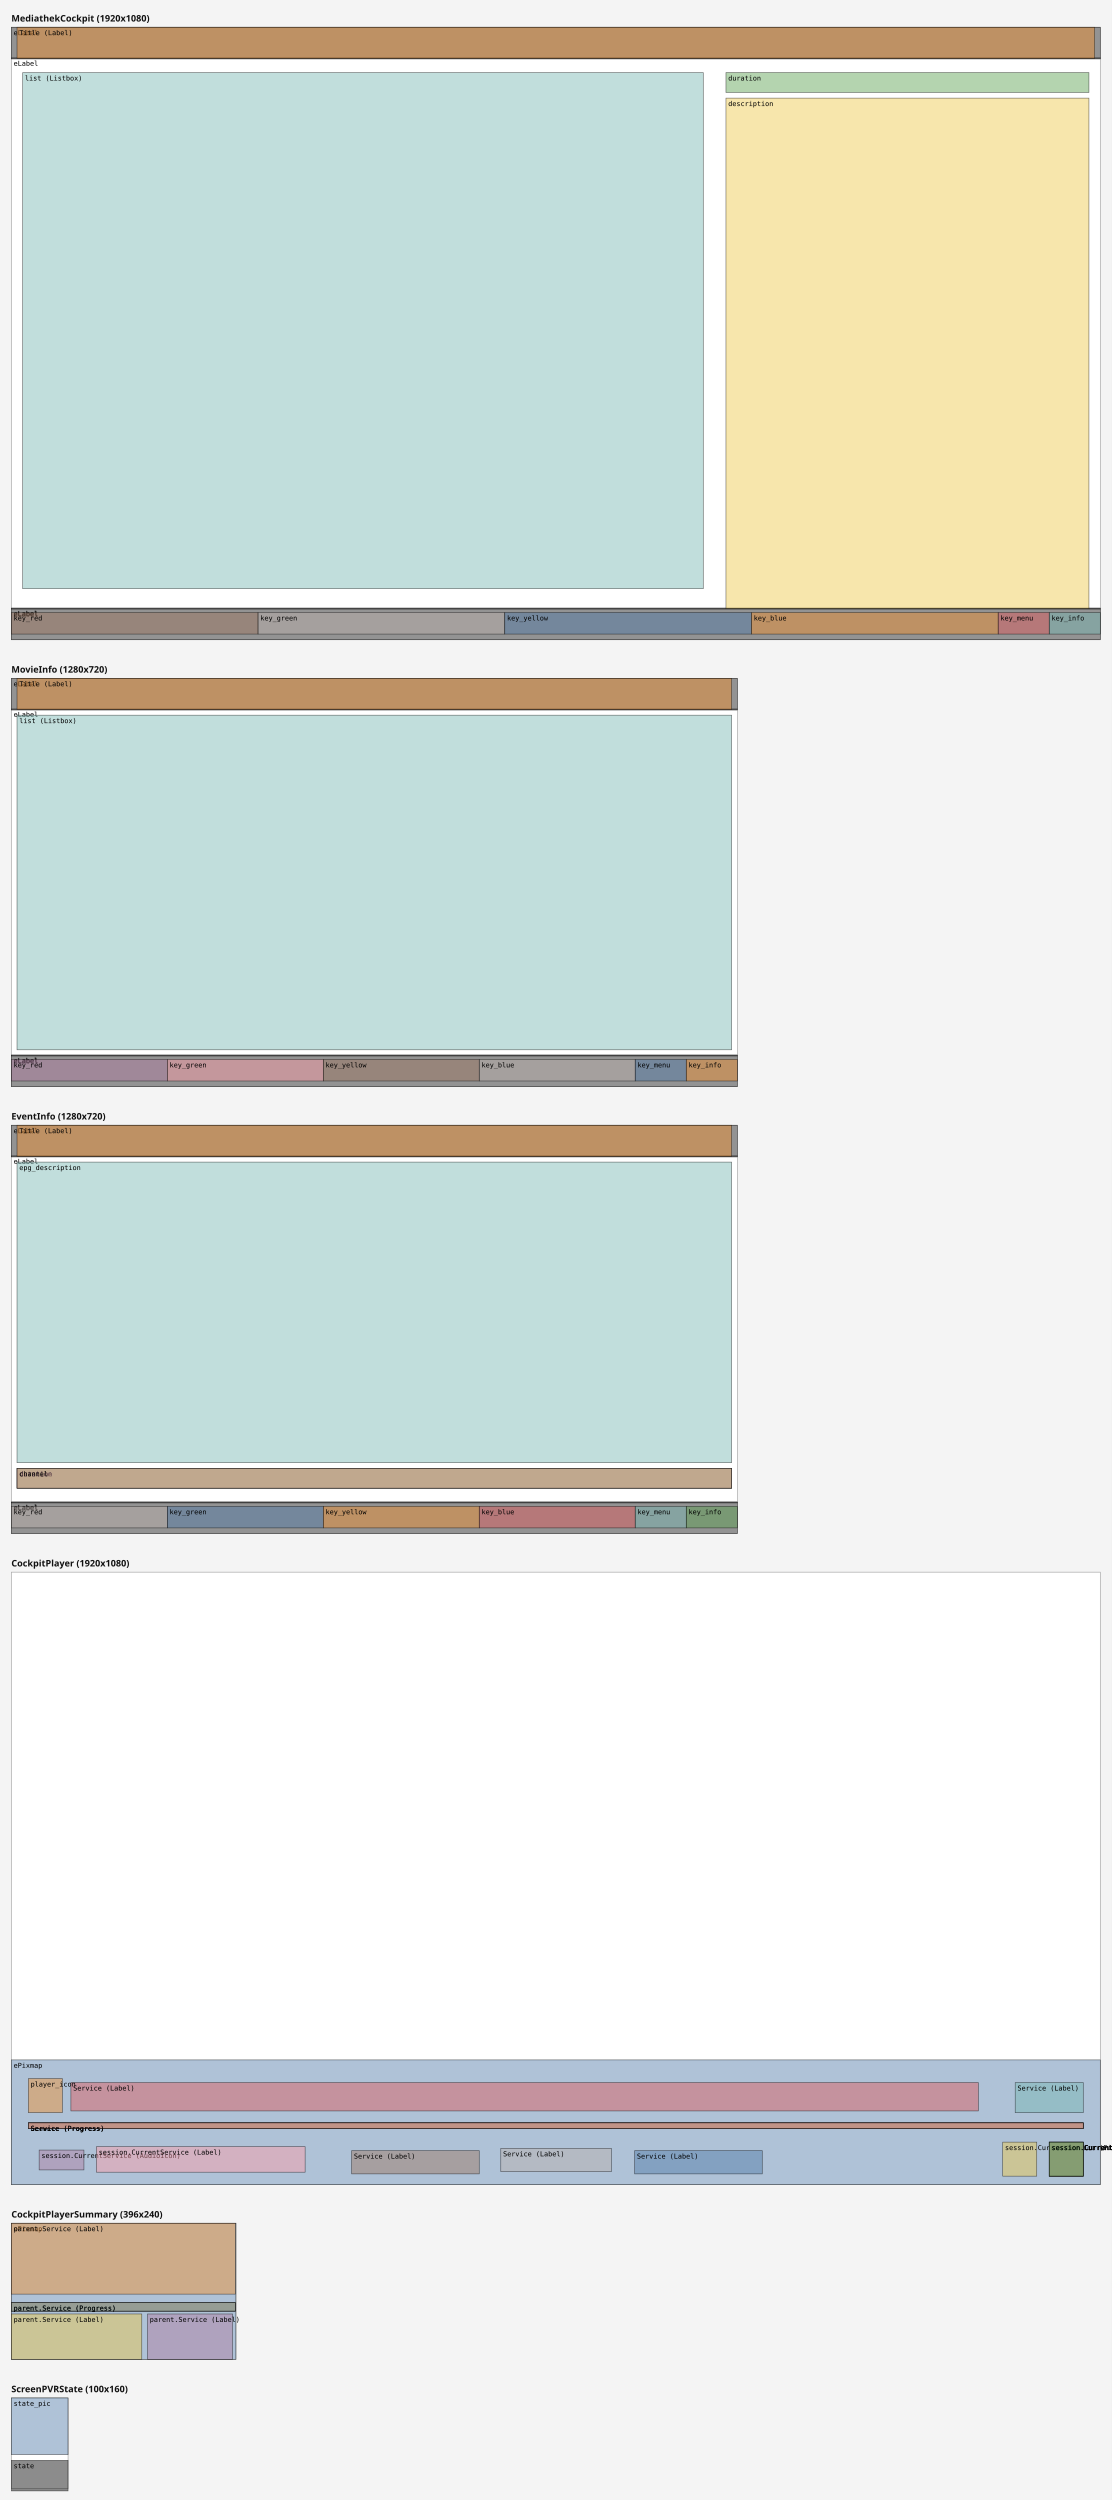
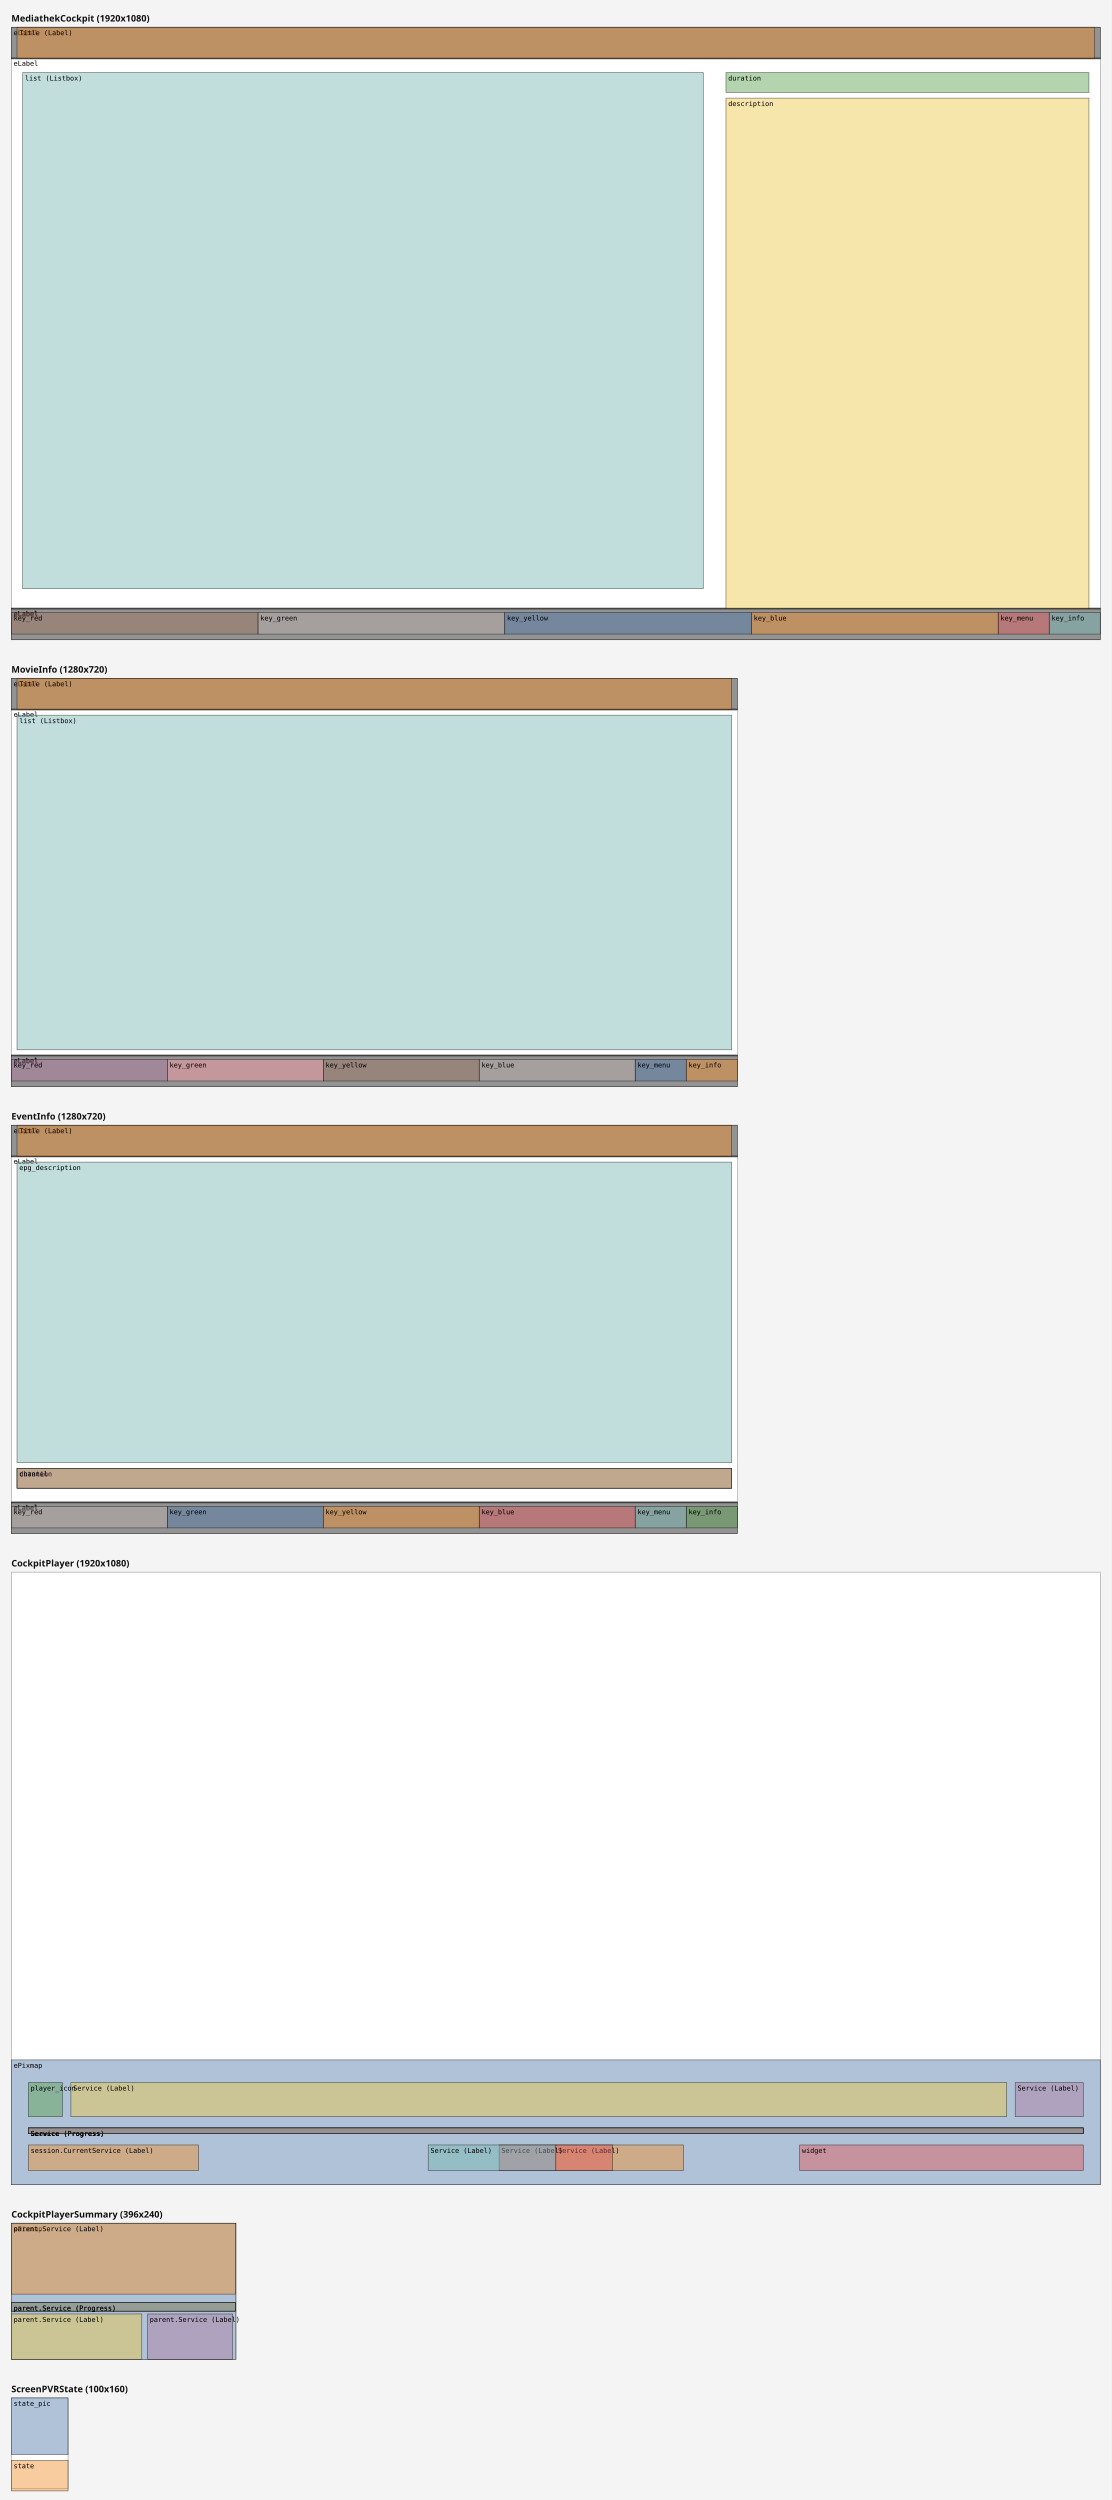
<svg xmlns="http://www.w3.org/2000/svg" width="1960" height="4408" viewBox="0 0 1960 4408">
  <rect x="0" y="0" width="1960" height="4408" fill="#f4f4f4" />
  <text x="20" y="38" font-family="sans-serif" font-size="16" font-weight="bold" fill="#111111">MediathekCockpit (1920x1080)</text>
  <g data-screen="0" transform="translate(20,48)">
    <rect x="0" y="0" width="1920" height="1080" fill="#ffffff" stroke="#999999" stroke-width="1" />
    <g>
      <rect data-ref="0:0" x="0" y="0" width="1920" height="55" fill="#101010" fill-opacity="0.45" stroke="#000000" stroke-opacity="0.6" stroke-width="1" />
      <text x="4" y="14" font-family="monospace" font-size="12" fill="#000000">eLabel</text>
    </g>
    <g>
      <rect data-ref="0:2" x="0" y="54" width="1920" height="2" fill="#404040" fill-opacity="0.45" stroke="#000000" stroke-opacity="0.6" stroke-width="1" />
      <text x="4" y="68" font-family="monospace" font-size="12" fill="#000000">eLabel</text>
    </g>
    <g>
      <rect data-ref="0:3" x="20" y="80" width="1200" height="910" fill="#76b7b2" fill-opacity="0.45" stroke="#000000" stroke-opacity="0.6" stroke-width="1" />
      <text x="24" y="94" font-family="monospace" font-size="12" fill="#000000">list (Listbox)</text>
    </g>
    <g>
      <rect data-ref="0:6" x="0" y="1024" width="1920" height="2" fill="#404040" fill-opacity="0.45" stroke="#000000" stroke-opacity="0.6" stroke-width="1" />
      <text x="4" y="1038" font-family="monospace" font-size="12" fill="#000000">eLabel</text>
    </g>
    <g>
      <rect data-ref="0:7" x="0" y="1025" width="1920" height="55" fill="#101010" fill-opacity="0.45" stroke="#000000" stroke-opacity="0.6" stroke-width="1" />
      <text x="4" y="1039" font-family="monospace" font-size="12" fill="#000000">eLabel</text>
    </g>
    <g>
      <rect data-ref="0:1" x="10" y="0" width="1900" height="55" fill="#f28e2b" fill-opacity="0.45" stroke="#000000" stroke-opacity="0.6" stroke-width="1" />
      <text x="14" y="14" font-family="monospace" font-size="12" fill="#000000">Title (Label)</text>
    </g>
    <g>
      <rect data-ref="0:4" x="1260" y="80" width="640" height="35" fill="#59a14f" fill-opacity="0.45" stroke="#000000" stroke-opacity="0.6" stroke-width="1" />
      <text x="1264" y="94" font-family="monospace" font-size="12" fill="#000000">duration</text>
    </g>
    <g>
      <rect data-ref="0:5" x="1260" y="125" width="640" height="900" fill="#edc948" fill-opacity="0.45" stroke="#000000" stroke-opacity="0.6" stroke-width="1" />
      <text x="1264" y="139" font-family="monospace" font-size="12" fill="#000000">description</text>
    </g>
    <g>
      <rect data-ref="0:8" x="0" y="1032" width="435" height="38" fill="#9c755f" fill-opacity="0.45" stroke="#000000" stroke-opacity="0.6" stroke-width="1" />
      <text x="4" y="1046" font-family="monospace" font-size="12" fill="#000000">key_red</text>
    </g>
    <g>
      <rect data-ref="0:9" x="435" y="1032" width="435" height="38" fill="#bab0ac" fill-opacity="0.45" stroke="#000000" stroke-opacity="0.6" stroke-width="1" />
      <text x="439" y="1046" font-family="monospace" font-size="12" fill="#000000">key_green</text>
    </g>
    <g>
      <rect data-ref="0:10" x="870" y="1032" width="435" height="38" fill="#4e79a7" fill-opacity="0.45" stroke="#000000" stroke-opacity="0.6" stroke-width="1" />
      <text x="874" y="1046" font-family="monospace" font-size="12" fill="#000000">key_yellow</text>
    </g>
    <g>
      <rect data-ref="0:11" x="1305" y="1032" width="435" height="38" fill="#f28e2b" fill-opacity="0.45" stroke="#000000" stroke-opacity="0.6" stroke-width="1" />
      <text x="1309" y="1046" font-family="monospace" font-size="12" fill="#000000">key_blue</text>
    </g>
    <g>
      <rect data-ref="0:12" x="1740" y="1032" width="90" height="38" fill="#e15759" fill-opacity="0.45" stroke="#000000" stroke-opacity="0.6" stroke-width="1" />
      <text x="1744" y="1046" font-family="monospace" font-size="12" fill="#000000">key_menu</text>
    </g>
    <g>
      <rect data-ref="0:13" x="1830" y="1032" width="90" height="38" fill="#76b7b2" fill-opacity="0.45" stroke="#000000" stroke-opacity="0.6" stroke-width="1" />
      <text x="1834" y="1046" font-family="monospace" font-size="12" fill="#000000">key_info</text>
    </g>
  </g>
  <text x="20" y="1186" font-family="sans-serif" font-size="16" font-weight="bold" fill="#111111">MovieInfo (1280x720)</text>
  <g data-screen="1" transform="translate(20,1196)">
    <rect x="0" y="0" width="1280" height="720" fill="#ffffff" stroke="#999999" stroke-width="1" />
    <g>
      <rect data-ref="1:0" x="0" y="0" width="1280" height="55" fill="#101010" fill-opacity="0.45" stroke="#000000" stroke-opacity="0.6" stroke-width="1" />
      <text x="4" y="14" font-family="monospace" font-size="12" fill="#000000">eLabel</text>
    </g>
    <g>
      <rect data-ref="1:2" x="0" y="54" width="1280" height="2" fill="#404040" fill-opacity="0.45" stroke="#000000" stroke-opacity="0.6" stroke-width="1" />
      <text x="4" y="68" font-family="monospace" font-size="12" fill="#000000">eLabel</text>
    </g>
    <g>
      <rect data-ref="1:3" x="10" y="65" width="1260" height="590" fill="#76b7b2" fill-opacity="0.45" stroke="#000000" stroke-opacity="0.6" stroke-width="1" />
      <text x="14" y="79" font-family="monospace" font-size="12" fill="#000000">list (Listbox)</text>
    </g>
    <g>
      <rect data-ref="1:4" x="0" y="664" width="1280" height="2" fill="#404040" fill-opacity="0.45" stroke="#000000" stroke-opacity="0.6" stroke-width="1" />
      <text x="4" y="678" font-family="monospace" font-size="12" fill="#000000">eLabel</text>
    </g>
    <g>
      <rect data-ref="1:5" x="0" y="665" width="1280" height="55" fill="#101010" fill-opacity="0.45" stroke="#000000" stroke-opacity="0.6" stroke-width="1" />
      <text x="4" y="679" font-family="monospace" font-size="12" fill="#000000">eLabel</text>
    </g>
    <g>
      <rect data-ref="1:1" x="10" y="0" width="1260" height="55" fill="#f28e2b" fill-opacity="0.45" stroke="#000000" stroke-opacity="0.6" stroke-width="1" />
      <text x="14" y="14" font-family="monospace" font-size="12" fill="#000000">Title (Label)</text>
    </g>
    <g>
      <rect data-ref="1:6" x="0" y="672" width="275" height="38" fill="#b07aa1" fill-opacity="0.45" stroke="#000000" stroke-opacity="0.6" stroke-width="1" />
      <text x="4" y="686" font-family="monospace" font-size="12" fill="#000000">key_red</text>
    </g>
    <g>
      <rect data-ref="1:7" x="275" y="672" width="275" height="38" fill="#ff9da7" fill-opacity="0.45" stroke="#000000" stroke-opacity="0.6" stroke-width="1" />
      <text x="279" y="686" font-family="monospace" font-size="12" fill="#000000">key_green</text>
    </g>
    <g>
      <rect data-ref="1:8" x="550" y="672" width="275" height="38" fill="#9c755f" fill-opacity="0.45" stroke="#000000" stroke-opacity="0.6" stroke-width="1" />
      <text x="554" y="686" font-family="monospace" font-size="12" fill="#000000">key_yellow</text>
    </g>
    <g>
      <rect data-ref="1:9" x="825" y="672" width="275" height="38" fill="#bab0ac" fill-opacity="0.45" stroke="#000000" stroke-opacity="0.6" stroke-width="1" />
      <text x="829" y="686" font-family="monospace" font-size="12" fill="#000000">key_blue</text>
    </g>
    <g>
      <rect data-ref="1:10" x="1100" y="672" width="90" height="38" fill="#4e79a7" fill-opacity="0.45" stroke="#000000" stroke-opacity="0.6" stroke-width="1" />
      <text x="1104" y="686" font-family="monospace" font-size="12" fill="#000000">key_menu</text>
    </g>
    <g>
      <rect data-ref="1:11" x="1190" y="672" width="90" height="38" fill="#f28e2b" fill-opacity="0.45" stroke="#000000" stroke-opacity="0.6" stroke-width="1" />
      <text x="1194" y="686" font-family="monospace" font-size="12" fill="#000000">key_info</text>
    </g>
  </g>
  <text x="20" y="1974" font-family="sans-serif" font-size="16" font-weight="bold" fill="#111111">EventInfo (1280x720)</text>
  <g data-screen="2" transform="translate(20,1984)">
    <rect x="0" y="0" width="1280" height="720" fill="#ffffff" stroke="#999999" stroke-width="1" />
    <g>
      <rect data-ref="2:0" x="0" y="0" width="1280" height="55" fill="#101010" fill-opacity="0.45" stroke="#000000" stroke-opacity="0.6" stroke-width="1" />
      <text x="4" y="14" font-family="monospace" font-size="12" fill="#000000">eLabel</text>
    </g>
    <g>
      <rect data-ref="2:2" x="0" y="54" width="1280" height="2" fill="#404040" fill-opacity="0.45" stroke="#000000" stroke-opacity="0.6" stroke-width="1" />
      <text x="4" y="68" font-family="monospace" font-size="12" fill="#000000">eLabel</text>
    </g>
    <g>
      <rect data-ref="2:3" x="10" y="65" width="1260" height="530" fill="#76b7b2" fill-opacity="0.45" stroke="#000000" stroke-opacity="0.6" stroke-width="1" />
      <text x="14" y="79" font-family="monospace" font-size="12" fill="#000000">epg_description</text>
    </g>
    <g>
      <rect data-ref="2:4" x="10" y="605" width="1260" height="35" fill="#59a14f" fill-opacity="0.45" stroke="#000000" stroke-opacity="0.6" stroke-width="1" />
      <text x="14" y="619" font-family="monospace" font-size="12" fill="#000000">datetime</text>
    </g>
    <g>
      <rect data-ref="2:5" x="10" y="605" width="1260" height="35" fill="#edc948" fill-opacity="0.45" stroke="#000000" stroke-opacity="0.6" stroke-width="1" />
      <text x="14" y="619" font-family="monospace" font-size="12" fill="#000000">duration</text>
    </g>
    <g>
      <rect data-ref="2:6" x="10" y="605" width="1260" height="35" fill="#b07aa1" fill-opacity="0.45" stroke="#000000" stroke-opacity="0.6" stroke-width="1" />
      <text x="14" y="619" font-family="monospace" font-size="12" fill="#000000">channel</text>
    </g>
    <g>
      <rect data-ref="2:7" x="0" y="664" width="1280" height="2" fill="#404040" fill-opacity="0.45" stroke="#000000" stroke-opacity="0.6" stroke-width="1" />
      <text x="4" y="678" font-family="monospace" font-size="12" fill="#000000">eLabel</text>
    </g>
    <g>
      <rect data-ref="2:8" x="0" y="665" width="1280" height="55" fill="#101010" fill-opacity="0.45" stroke="#000000" stroke-opacity="0.6" stroke-width="1" />
      <text x="4" y="679" font-family="monospace" font-size="12" fill="#000000">eLabel</text>
    </g>
    <g>
      <rect data-ref="2:1" x="10" y="0" width="1260" height="55" fill="#f28e2b" fill-opacity="0.45" stroke="#000000" stroke-opacity="0.6" stroke-width="1" />
      <text x="14" y="14" font-family="monospace" font-size="12" fill="#000000">Title (Label)</text>
    </g>
    <g>
      <rect data-ref="2:9" x="0" y="672" width="275" height="38" fill="#bab0ac" fill-opacity="0.45" stroke="#000000" stroke-opacity="0.6" stroke-width="1" />
      <text x="4" y="686" font-family="monospace" font-size="12" fill="#000000">key_red</text>
    </g>
    <g>
      <rect data-ref="2:10" x="275" y="672" width="275" height="38" fill="#4e79a7" fill-opacity="0.45" stroke="#000000" stroke-opacity="0.6" stroke-width="1" />
      <text x="279" y="686" font-family="monospace" font-size="12" fill="#000000">key_green</text>
    </g>
    <g>
      <rect data-ref="2:11" x="550" y="672" width="275" height="38" fill="#f28e2b" fill-opacity="0.45" stroke="#000000" stroke-opacity="0.6" stroke-width="1" />
      <text x="554" y="686" font-family="monospace" font-size="12" fill="#000000">key_yellow</text>
    </g>
    <g>
      <rect data-ref="2:12" x="825" y="672" width="275" height="38" fill="#e15759" fill-opacity="0.45" stroke="#000000" stroke-opacity="0.6" stroke-width="1" />
      <text x="829" y="686" font-family="monospace" font-size="12" fill="#000000">key_blue</text>
    </g>
    <g>
      <rect data-ref="2:13" x="1100" y="672" width="90" height="38" fill="#76b7b2" fill-opacity="0.45" stroke="#000000" stroke-opacity="0.6" stroke-width="1" />
      <text x="1104" y="686" font-family="monospace" font-size="12" fill="#000000">key_menu</text>
    </g>
    <g>
      <rect data-ref="2:14" x="1190" y="672" width="90" height="38" fill="#59a14f" fill-opacity="0.45" stroke="#000000" stroke-opacity="0.6" stroke-width="1" />
      <text x="1194" y="686" font-family="monospace" font-size="12" fill="#000000">key_info</text>
    </g>
  </g>
  <text x="20" y="2762" font-family="sans-serif" font-size="16" font-weight="bold" fill="#111111">CockpitPlayer (1920x1080)</text>
  <g data-screen="3" transform="translate(20,2772)">
    <rect x="0" y="0" width="1920" height="1080" fill="#ffffff" stroke="#999999" stroke-width="1" />
    <g>
      <rect data-ref="3:0" x="0" y="860" width="1920" height="220" fill="#4e79a7" fill-opacity="0.45" stroke="#000000" stroke-opacity="0.6" stroke-width="1" />
      <text x="4" y="874" font-family="monospace" font-size="12" fill="#000000">ePixmap</text>
    </g>
    <g>
-       <rect data-ref="3:8" x="600" y="1020" width="225" height="41" fill="#9c755f" fill-opacity="0.45" stroke="#000000" stroke-opacity="0.6" stroke-width="1" />
-       <text x="604" y="1034" font-family="monospace" font-size="12" fill="#000000">Service (Label)</text>
-     </g>
-     <g>
-       <rect data-ref="3:9" x="863" y="1016" width="195" height="41" fill="#bab0ac" fill-opacity="0.45" stroke="#000000" stroke-opacity="0.6" stroke-width="1" />
-       <text x="867" y="1030" font-family="monospace" font-size="12" fill="#000000">Service (Label)</text>
-     </g>
-     <g>
-       <rect data-ref="3:10" x="1099" y="1020" width="225" height="41" fill="#4e79a7" fill-opacity="0.45" stroke="#000000" stroke-opacity="0.6" stroke-width="1" />
-       <text x="1103" y="1034" font-family="monospace" font-size="12" fill="#000000">Service (Label)</text>
-     </g>
-     <g>
-       <rect data-ref="3:12" x="105" y="900" width="1600" height="50" fill="#e15759" fill-opacity="0.45" stroke="#000000" stroke-opacity="0.6" stroke-width="1" />
+       <rect data-ref="3:1" x="960" y="1010" width="225" height="45" fill="#f28e2b" fill-opacity="0.45" stroke="#000000" stroke-opacity="0.6" stroke-width="1" />
+       <text x="964" y="1024" font-family="monospace" font-size="12" fill="#000000">Service (Label)</text>
+     </g>
+     <g>
+       <rect data-ref="3:2" x="860" y="1010" width="200" height="45" fill="#e15759" fill-opacity="0.45" stroke="#000000" stroke-opacity="0.6" stroke-width="1" />
+       <text x="864" y="1024" font-family="monospace" font-size="12" fill="#000000">Service (Label)</text>
+     </g>
+     <g>
+       <rect data-ref="3:3" x="735" y="1010" width="225" height="45" fill="#76b7b2" fill-opacity="0.45" stroke="#000000" stroke-opacity="0.6" stroke-width="1" />
+       <text x="739" y="1024" font-family="monospace" font-size="12" fill="#000000">Service (Label)</text>
+     </g>
+     <g>
+       <rect data-ref="3:5" x="105" y="900" width="1650" height="60" fill="#edc948" fill-opacity="0.45" stroke="#000000" stroke-opacity="0.6" stroke-width="1" />
      <text x="109" y="914" font-family="monospace" font-size="12" fill="#000000">Service (Label)</text>
    </g>
    <g>
-       <rect data-ref="3:13" x="1770" y="900" width="120" height="53" fill="#76b7b2" fill-opacity="0.45" stroke="#000000" stroke-opacity="0.6" stroke-width="1" />
+       <rect data-ref="3:6" x="1770" y="900" width="120" height="60" fill="#b07aa1" fill-opacity="0.45" stroke="#000000" stroke-opacity="0.6" stroke-width="1" />
      <text x="1774" y="914" font-family="monospace" font-size="12" fill="#000000">Service (Label)</text>
    </g>
    <g>
-       <rect data-ref="3:14" x="30" y="971" width="1860" height="10" fill="#303030" fill-opacity="0.45" stroke="#000000" stroke-opacity="0.6" stroke-width="1" />
-       <text x="34" y="985" font-family="monospace" font-size="12" fill="#000000">eLabel</text>
-     </g>
-     <g>
-       <rect data-ref="3:5" x="1748" y="1005" width="60" height="60" fill="#edc948" fill-opacity="0.45" stroke="#000000" stroke-opacity="0.6" stroke-width="1" />
-       <text x="1752" y="1019" font-family="monospace" font-size="12" fill="#000000">session.CurrentService (FixedLabel)</text>
-     </g>
-     <g>
-       <rect data-ref="3:17" x="30" y="971" width="1860" height="10" fill="#ff9da7" fill-opacity="0.45" stroke="#000000" stroke-opacity="0.6" stroke-width="1" />
-       <text x="34" y="985" font-family="monospace" font-size="12" fill="#000000">Service (Progress)</text>
-     </g>
-     <g>
-       <rect data-ref="3:1" x="1830" y="1005" width="60" height="60" fill="#f28e2b" fill-opacity="0.45" stroke="#000000" stroke-opacity="0.6" stroke-width="1" />
-       <text x="1834" y="1019" font-family="monospace" font-size="12" fill="#000000">session.CurrentService (FixedLabel)</text>
-     </g>
-     <g>
-       <rect data-ref="3:2" x="1830" y="1005" width="60" height="60" fill="#e15759" fill-opacity="0.45" stroke="#000000" stroke-opacity="0.6" stroke-width="1" />
-       <text x="1834" y="1019" font-family="monospace" font-size="12" fill="#000000">session.CurrentService (FixedLabel)</text>
-     </g>
-     <g>
-       <rect data-ref="3:3" x="1830" y="1005" width="60" height="60" fill="#76b7b2" fill-opacity="0.45" stroke="#000000" stroke-opacity="0.6" stroke-width="1" />
-       <text x="1834" y="1019" font-family="monospace" font-size="12" fill="#000000">session.CurrentService (FixedLabel)</text>
-     </g>
-     <g>
-       <rect data-ref="3:4" x="1830" y="1005" width="60" height="60" fill="#59a14f" fill-opacity="0.45" stroke="#000000" stroke-opacity="0.6" stroke-width="1" />
-       <text x="1834" y="1019" font-family="monospace" font-size="12" fill="#000000">session.CurrentService (FixedLabel)</text>
-     </g>
-     <g>
-       <rect data-ref="3:6" x="49" y="1019" width="79" height="35" fill="#b07aa1" fill-opacity="0.45" stroke="#000000" stroke-opacity="0.6" stroke-width="1" />
-       <text x="53" y="1033" font-family="monospace" font-size="12" fill="#000000">session.CurrentService (AudioIcon)</text>
-     </g>
-     <g>
-       <rect data-ref="3:7" x="150" y="1013" width="368" height="45" fill="#ff9da7" fill-opacity="0.45" stroke="#000000" stroke-opacity="0.6" stroke-width="1" />
-       <text x="154" y="1027" font-family="monospace" font-size="12" fill="#000000">session.CurrentService (Label)</text>
-     </g>
-     <g>
-       <rect data-ref="3:11" x="30" y="893" width="60" height="60" fill="#f28e2b" fill-opacity="0.45" stroke="#000000" stroke-opacity="0.6" stroke-width="1" />
-       <text x="34" y="907" font-family="monospace" font-size="12" fill="#000000">player_icon</text>
-     </g>
-     <g>
-       <rect data-ref="3:15" x="30" y="971" width="1860" height="10" fill="#edc948" fill-opacity="0.45" stroke="#000000" stroke-opacity="0.6" stroke-width="1" />
-       <text x="34" y="985" font-family="monospace" font-size="12" fill="#000000">Service (Progress)</text>
-     </g>
-     <g>
-       <rect data-ref="3:16" x="30" y="971" width="1860" height="10" fill="#b07aa1" fill-opacity="0.45" stroke="#000000" stroke-opacity="0.6" stroke-width="1" />
-       <text x="34" y="985" font-family="monospace" font-size="12" fill="#000000">Service (Progress)</text>
+       <rect data-ref="3:7" x="30" y="980" width="1860" height="10" fill="#303030" fill-opacity="0.45" stroke="#000000" stroke-opacity="0.6" stroke-width="1" />
+       <text x="34" y="994" font-family="monospace" font-size="12" fill="#000000">eLabel</text>
+     </g>
+     <g>
+       <rect data-ref="3:10" x="30" y="980" width="1860" height="10" fill="#4e79a7" fill-opacity="0.45" stroke="#000000" stroke-opacity="0.6" stroke-width="1" />
+       <text x="34" y="994" font-family="monospace" font-size="12" fill="#000000">Service (Progress)</text>
+     </g>
+     <g>
+       <rect data-ref="3:4" x="30" y="900" width="60" height="60" fill="#59a14f" fill-opacity="0.45" stroke="#000000" stroke-opacity="0.6" stroke-width="1" />
+       <text x="34" y="914" font-family="monospace" font-size="12" fill="#000000">player_icon</text>
+     </g>
+     <g>
+       <rect data-ref="3:8" x="30" y="980" width="1860" height="10" fill="#9c755f" fill-opacity="0.45" stroke="#000000" stroke-opacity="0.6" stroke-width="1" />
+       <text x="34" y="994" font-family="monospace" font-size="12" fill="#000000">Service (Progress)</text>
+     </g>
+     <g>
+       <rect data-ref="3:11" x="30" y="1010" width="300" height="45" fill="#f28e2b" fill-opacity="0.45" stroke="#000000" stroke-opacity="0.6" stroke-width="1" />
+       <text x="34" y="1024" font-family="monospace" font-size="12" fill="#000000">session.CurrentService (Label)</text>
+     </g>
+     <g>
+       <rect data-ref="3:9" x="30" y="980" width="1860" height="10" fill="#bab0ac" fill-opacity="0.45" stroke="#000000" stroke-opacity="0.6" stroke-width="1" />
+       <text x="34" y="994" font-family="monospace" font-size="12" fill="#000000">Service (Progress)</text>
+     </g>
+     <g>
+       <rect data-ref="3:12" x="1390" y="1010" width="500" height="45" fill="#e15759" fill-opacity="0.45" stroke="#000000" stroke-opacity="0.6" stroke-width="1" />
+       <text x="1394" y="1024" font-family="monospace" font-size="12" fill="#000000">widget</text>
    </g>
  </g>
  <text x="20" y="3910" font-family="sans-serif" font-size="16" font-weight="bold" fill="#111111">CockpitPlayerSummary (396x240)</text>
  <g data-screen="4" transform="translate(20,3920)">
    <rect x="0" y="0" width="396" height="240" fill="#ffffff" stroke="#999999" stroke-width="1" />
    <g>
      <rect data-ref="4:0" x="0" y="0" width="396" height="240" fill="#4e79a7" fill-opacity="0.45" stroke="#000000" stroke-opacity="0.6" stroke-width="1" />
      <text x="4" y="14" font-family="monospace" font-size="12" fill="#000000">ePixmap</text>
    </g>
    <g>
      <rect data-ref="4:1" x="0" y="0" width="395" height="125" fill="#f28e2b" fill-opacity="0.45" stroke="#000000" stroke-opacity="0.6" stroke-width="1" />
      <text x="4" y="14" font-family="monospace" font-size="12" fill="#000000">parent.Service (Label)</text>
    </g>
    <g>
      <rect data-ref="4:5" x="0" y="160" width="230" height="80" fill="#edc948" fill-opacity="0.45" stroke="#000000" stroke-opacity="0.6" stroke-width="1" />
      <text x="4" y="174" font-family="monospace" font-size="12" fill="#000000">parent.Service (Label)</text>
    </g>
    <g>
      <rect data-ref="4:6" x="240" y="160" width="150" height="80" fill="#b07aa1" fill-opacity="0.45" stroke="#000000" stroke-opacity="0.6" stroke-width="1" />
      <text x="244" y="174" font-family="monospace" font-size="12" fill="#000000">parent.Service (Label)</text>
    </g>
    <g>
      <rect data-ref="4:4" x="0" y="140" width="395" height="15" fill="#59a14f" fill-opacity="0.45" stroke="#000000" stroke-opacity="0.6" stroke-width="1" />
      <text x="4" y="154" font-family="monospace" font-size="12" fill="#000000">parent.Service (Progress)</text>
    </g>
    <g>
      <rect data-ref="4:2" x="0" y="140" width="395" height="15" fill="#e15759" fill-opacity="0.45" stroke="#000000" stroke-opacity="0.6" stroke-width="1" />
      <text x="4" y="154" font-family="monospace" font-size="12" fill="#000000">parent.Service (Progress)</text>
    </g>
    <g>
      <rect data-ref="4:3" x="0" y="140" width="395" height="15" fill="#76b7b2" fill-opacity="0.45" stroke="#000000" stroke-opacity="0.6" stroke-width="1" />
      <text x="4" y="154" font-family="monospace" font-size="12" fill="#000000">parent.Service (Progress)</text>
    </g>
  </g>
  <text x="20" y="4218" font-family="sans-serif" font-size="16" font-weight="bold" fill="#111111">ScreenPVRState (100x160)</text>
  <g data-screen="5" transform="translate(20,4228)">
    <rect x="0" y="0" width="100" height="160" fill="#ffffff" stroke="#999999" stroke-width="1" />
    <g>
      <rect data-ref="5:0" x="0" y="0" width="100" height="100" fill="#4e79a7" fill-opacity="0.45" stroke="#000000" stroke-opacity="0.6" stroke-width="1" />
      <text x="4" y="14" font-family="monospace" font-size="12" fill="#000000">state_pic</text>
    </g>
    <g>
-       <rect data-ref="5:1" x="0" y="110" width="100" height="54" fill="#000000" fill-opacity="0.45" stroke="#000000" stroke-opacity="0.6" stroke-width="1" />
+       <rect data-ref="5:1" x="0" y="110" width="100" height="54" fill="#f28e2b" fill-opacity="0.45" stroke="#000000" stroke-opacity="0.6" stroke-width="1" />
      <text x="4" y="124" font-family="monospace" font-size="12" fill="#000000">state</text>
    </g>
  </g>
</svg>
